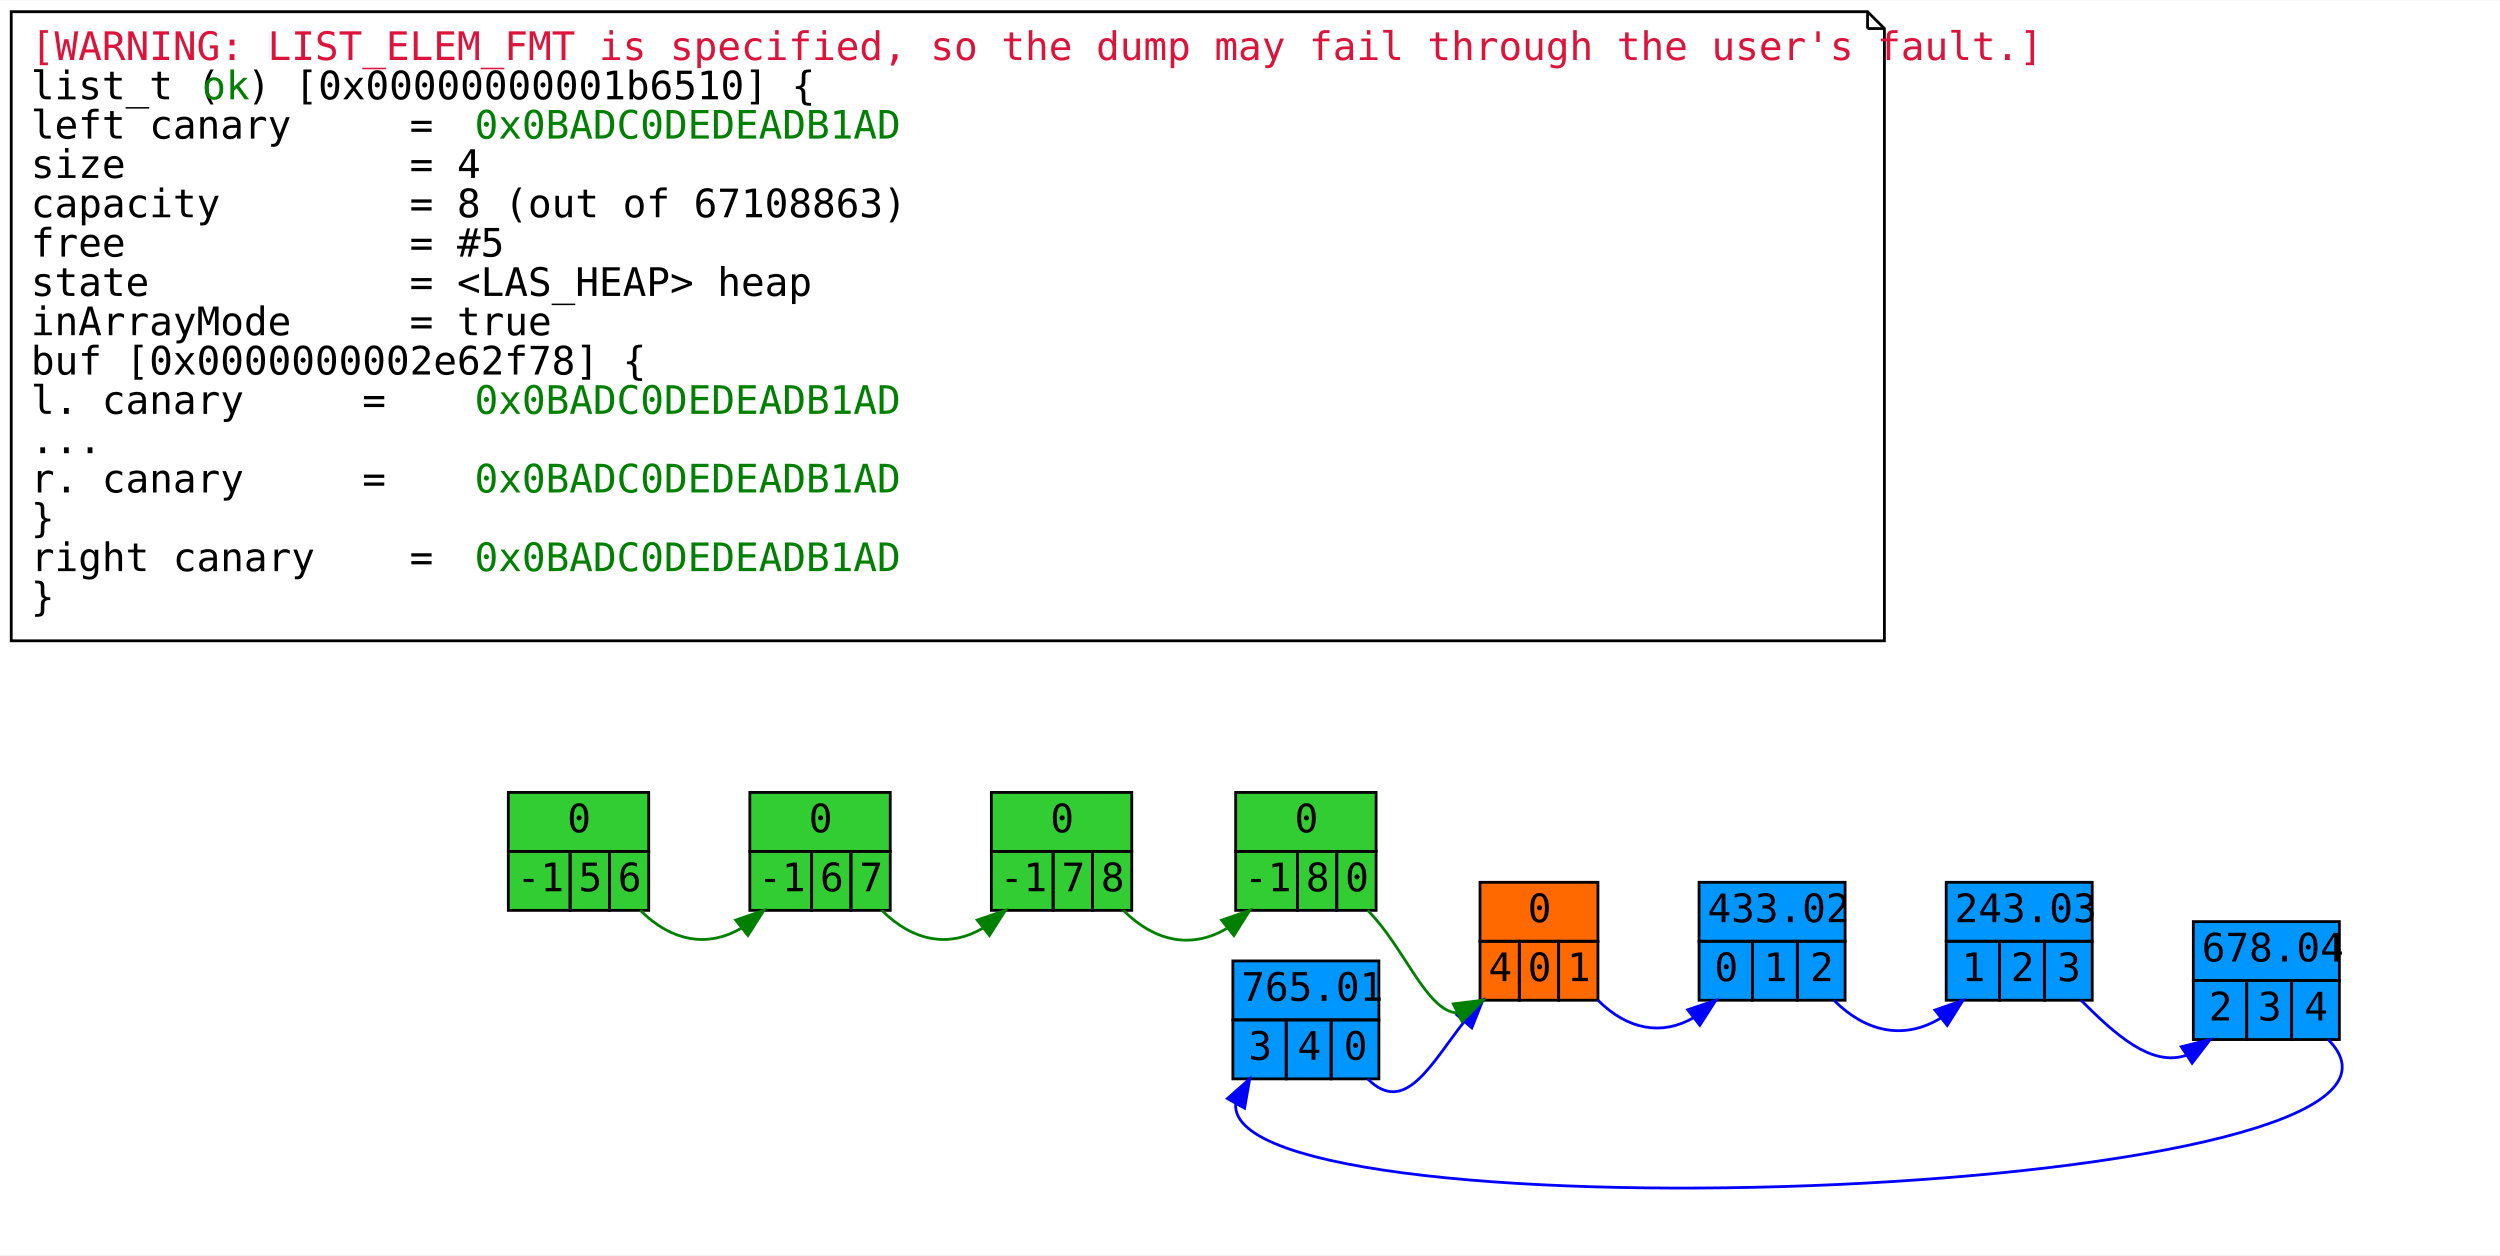
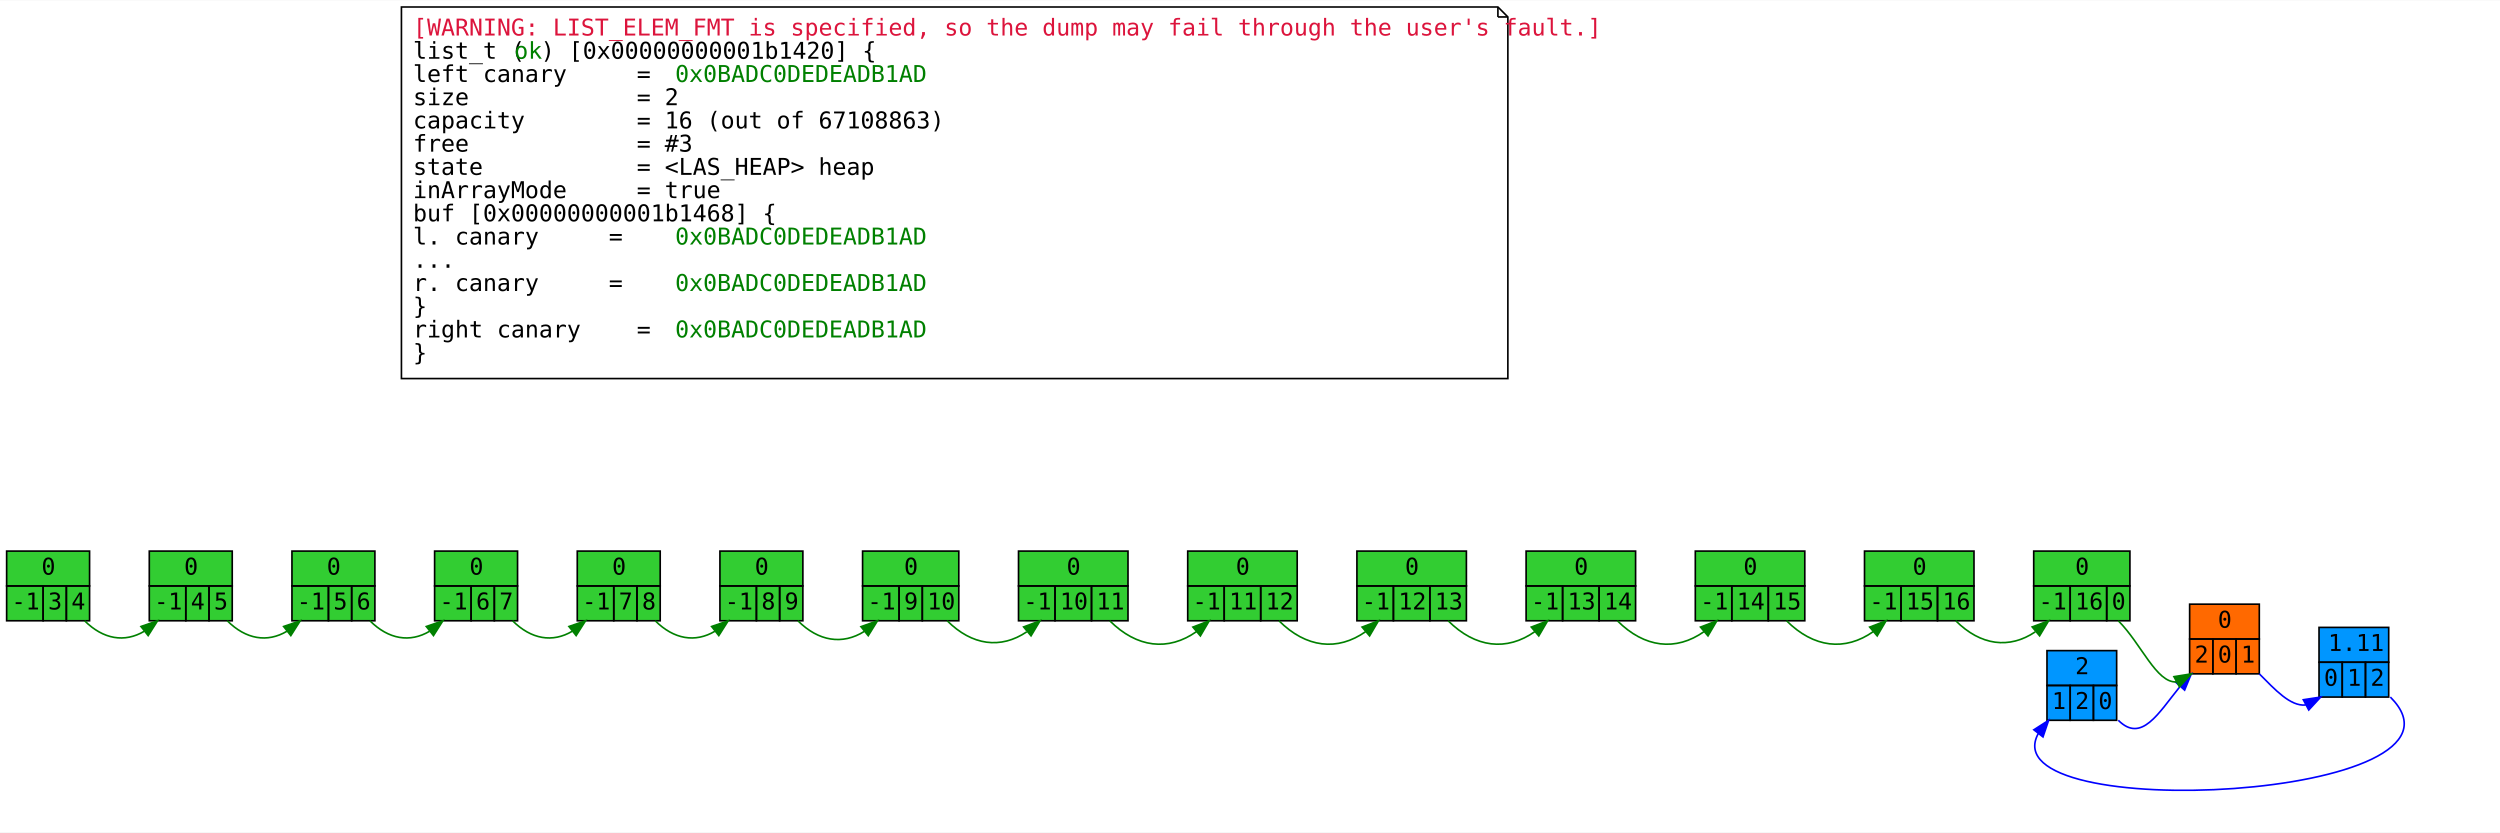
- <svg xmlns="http://www.w3.org/2000/svg" width="890pt" height="447pt" viewBox="0.00 0.00 890.20 446.77">
-   <g id="graph0" class="graph" transform="scale(1 1) rotate(0) translate(4 442.774)">
-     <polygon fill="white" stroke="none" points="-4,4 -4,-442.774 886.196,-442.774 886.196,4 -4,4" />
+ <svg xmlns="http://www.w3.org/2000/svg" width="1507pt" height="502pt" viewBox="0.00 0.00 1507.10 501.59">
+   <g id="graph0" class="graph" transform="scale(1 1) rotate(0) translate(4 497.592)">
+     <polygon fill="white" stroke="none" points="-4,4 -4,-497.592 1503.1,-497.592 1503.1,4 -4,4" />
    <g id="node1" class="node">
-       <polygon fill="none" stroke="black" points="661,-438.774 0,-438.774 0,-214.774 667,-214.774 667,-432.774 661,-438.774" />
-       <polyline fill="none" stroke="black" points="661,-438.774 661,-432.774 " />
-       <polyline fill="none" stroke="black" points="667,-432.774 661,-432.774 " />
-       <text text-anchor="start" x="7" y="-421.574" font-family="Consolas" font-size="14.00" fill="crimson">[WARNING: LIST_ELEM_FMT is specified, so the dump may fail through the user's fault.]  </text>
-       <text text-anchor="start" x="7" y="-407.574" font-family="Consolas" font-size="14.00">list_t (</text>
-       <text text-anchor="start" x="68" y="-407.574" font-family="Consolas" font-size="14.00" fill="green">ok</text>
-       <text text-anchor="start" x="84" y="-407.574" font-family="Consolas" font-size="14.00">) [0x00000000001b6510] {</text>
-       <text text-anchor="start" x="7" y="-393.574" font-family="Consolas" font-size="14.00">   left canary     = </text>
-       <text text-anchor="start" x="165" y="-393.574" font-family="Consolas" font-size="14.00" fill="green">0x0BADC0DEDEADB1AD</text>
-       <text text-anchor="start" x="7" y="-379.574" font-family="Consolas" font-size="14.00">   size            = 4</text>
-       <text text-anchor="start" x="7" y="-365.574" font-family="Consolas" font-size="14.00">   capacity        = 8 (out of 67108863)</text>
-       <text text-anchor="start" x="7" y="-351.574" font-family="Consolas" font-size="14.00">   free            = #5</text>
-       <text text-anchor="start" x="7" y="-337.574" font-family="Consolas" font-size="14.00">   state           = &lt;LAS_HEAP&gt; heap </text>
-       <text text-anchor="start" x="7" y="-323.574" font-family="Consolas" font-size="14.00">   inArrayMode     = true</text>
-       <text text-anchor="start" x="7" y="-309.574" font-family="Consolas" font-size="14.00">   buf [0x0000000002e62f78] {</text>
-       <text text-anchor="start" x="7" y="-295.574" font-family="Consolas" font-size="14.00">     l. canary     = </text>
-       <text text-anchor="start" x="165" y="-295.574" font-family="Consolas" font-size="14.00" fill="green">0x0BADC0DEDEADB1AD</text>
-       <text text-anchor="start" x="7" y="-281.574" font-family="Consolas" font-size="14.00">     ...</text>
-       <text text-anchor="start" x="7" y="-267.574" font-family="Consolas" font-size="14.00">     r. canary     = </text>
-       <text text-anchor="start" x="165" y="-267.574" font-family="Consolas" font-size="14.00" fill="green">0x0BADC0DEDEADB1AD</text>
-       <text text-anchor="start" x="7" y="-253.574" font-family="Consolas" font-size="14.00">   }</text>
-       <text text-anchor="start" x="7" y="-239.574" font-family="Consolas" font-size="14.00">   right canary    = </text>
-       <text text-anchor="start" x="165" y="-239.574" font-family="Consolas" font-size="14.00" fill="green">0x0BADC0DEDEADB1AD</text>
-       <text text-anchor="start" x="7" y="-225.574" font-family="Consolas" font-size="14.00">}</text>
+       <polygon fill="none" stroke="black" points="899,-493.592 238,-493.592 238,-269.592 905,-269.592 905,-487.592 899,-493.592" />
+       <polyline fill="none" stroke="black" points="899,-493.592 899,-487.592 " />
+       <polyline fill="none" stroke="black" points="905,-487.592 899,-487.592 " />
+       <text text-anchor="start" x="245" y="-476.392" font-family="Consolas" font-size="14.00" fill="crimson">[WARNING: LIST_ELEM_FMT is specified, so the dump may fail through the user's fault.]  </text>
+       <text text-anchor="start" x="245" y="-462.392" font-family="Consolas" font-size="14.00">list_t (</text>
+       <text text-anchor="start" x="306" y="-462.392" font-family="Consolas" font-size="14.00" fill="green">ok</text>
+       <text text-anchor="start" x="322" y="-462.392" font-family="Consolas" font-size="14.00">) [0x00000000001b1420] {</text>
+       <text text-anchor="start" x="245" y="-448.392" font-family="Consolas" font-size="14.00">   left canary     = </text>
+       <text text-anchor="start" x="403" y="-448.392" font-family="Consolas" font-size="14.00" fill="green">0x0BADC0DEDEADB1AD</text>
+       <text text-anchor="start" x="245" y="-434.392" font-family="Consolas" font-size="14.00">   size            = 2</text>
+       <text text-anchor="start" x="245" y="-420.392" font-family="Consolas" font-size="14.00">   capacity        = 16 (out of 67108863)</text>
+       <text text-anchor="start" x="245" y="-406.392" font-family="Consolas" font-size="14.00">   free            = #3</text>
+       <text text-anchor="start" x="245" y="-392.392" font-family="Consolas" font-size="14.00">   state           = &lt;LAS_HEAP&gt; heap </text>
+       <text text-anchor="start" x="245" y="-378.392" font-family="Consolas" font-size="14.00">   inArrayMode     = true</text>
+       <text text-anchor="start" x="245" y="-364.392" font-family="Consolas" font-size="14.00">   buf [0x00000000001b1468] {</text>
+       <text text-anchor="start" x="245" y="-350.392" font-family="Consolas" font-size="14.00">     l. canary     = </text>
+       <text text-anchor="start" x="403" y="-350.392" font-family="Consolas" font-size="14.00" fill="green">0x0BADC0DEDEADB1AD</text>
+       <text text-anchor="start" x="245" y="-336.392" font-family="Consolas" font-size="14.00">     ...</text>
+       <text text-anchor="start" x="245" y="-322.392" font-family="Consolas" font-size="14.00">     r. canary     = </text>
+       <text text-anchor="start" x="403" y="-322.392" font-family="Consolas" font-size="14.00" fill="green">0x0BADC0DEDEADB1AD</text>
+       <text text-anchor="start" x="245" y="-308.392" font-family="Consolas" font-size="14.00">   }</text>
+       <text text-anchor="start" x="245" y="-294.392" font-family="Consolas" font-size="14.00">   right canary    = </text>
+       <text text-anchor="start" x="403" y="-294.392" font-family="Consolas" font-size="14.00" fill="green">0x0BADC0DEDEADB1AD</text>
+       <text text-anchor="start" x="245" y="-280.392" font-family="Consolas" font-size="14.00">}</text>
    </g>
    <g id="node2" class="node">
-       <polygon fill="#0096ff" stroke="none" points="487,-100.774 435,-100.774 435,-58.774 487,-58.774 487,-100.774" />
-       <polygon fill="none" stroke="black" points="435,-79.774 435,-100.774 487,-100.774 487,-79.774 435,-79.774" />
-       <text text-anchor="start" x="438" y="-86.574" font-family="Consolas" font-size="14.00">765.01</text>
-       <polygon fill="none" stroke="black" points="435,-58.774 435,-79.774 454,-79.774 454,-58.774 435,-58.774" />
-       <text text-anchor="start" x="440.5" y="-65.574" font-family="Consolas" font-size="14.00">3</text>
-       <polygon fill="none" stroke="black" points="454,-58.774 454,-79.774 470,-79.774 470,-58.774 454,-58.774" />
-       <text text-anchor="start" x="458" y="-65.574" font-family="Consolas" font-size="14.00">4</text>
-       <polygon fill="none" stroke="black" points="470,-58.774 470,-79.774 487,-79.774 487,-58.774 470,-58.774" />
-       <text text-anchor="start" x="474.5" y="-65.574" font-family="Consolas" font-size="14.00">0</text>
+       <polygon fill="#0096ff" stroke="none" points="1272,-105.592 1230,-105.592 1230,-63.592 1272,-63.592 1272,-105.592" />
+       <polygon fill="none" stroke="black" points="1230,-84.592 1230,-105.592 1272,-105.592 1272,-84.592 1230,-84.592" />
+       <text text-anchor="start" x="1247" y="-91.392" font-family="Consolas" font-size="14.00">2</text>
+       <polygon fill="none" stroke="black" points="1230,-63.592 1230,-84.592 1244,-84.592 1244,-63.592 1230,-63.592" />
+       <text text-anchor="start" x="1233" y="-70.392" font-family="Consolas" font-size="14.00">1</text>
+       <polygon fill="none" stroke="black" points="1244,-63.592 1244,-84.592 1258,-84.592 1258,-63.592 1244,-63.592" />
+       <text text-anchor="start" x="1247" y="-70.392" font-family="Consolas" font-size="14.00">2</text>
+       <polygon fill="none" stroke="black" points="1258,-63.592 1258,-84.592 1272,-84.592 1272,-63.592 1258,-63.592" />
+       <text text-anchor="start" x="1261" y="-70.392" font-family="Consolas" font-size="14.00">0</text>
    </g>
    <g id="node3" class="node">
-       <polygon fill="#ff6900" stroke="none" points="565,-128.774 523,-128.774 523,-86.774 565,-86.774 565,-128.774" />
-       <polygon fill="none" stroke="black" points="523,-107.774 523,-128.774 565,-128.774 565,-107.774 523,-107.774" />
-       <text text-anchor="start" x="540" y="-114.574" font-family="Consolas" font-size="14.00">0</text>
-       <polygon fill="none" stroke="black" points="523,-86.774 523,-107.774 537,-107.774 537,-86.774 523,-86.774" />
-       <text text-anchor="start" x="526" y="-93.574" font-family="Consolas" font-size="14.00">4</text>
-       <polygon fill="none" stroke="black" points="537,-86.774 537,-107.774 551,-107.774 551,-86.774 537,-86.774" />
-       <text text-anchor="start" x="540" y="-93.574" font-family="Consolas" font-size="14.00">0</text>
-       <polygon fill="none" stroke="black" points="551,-86.774 551,-107.774 565,-107.774 565,-86.774 551,-86.774" />
-       <text text-anchor="start" x="554" y="-93.574" font-family="Consolas" font-size="14.00">1</text>
+       <polygon fill="#ff6900" stroke="none" points="1358,-133.592 1316,-133.592 1316,-91.592 1358,-91.592 1358,-133.592" />
+       <polygon fill="none" stroke="black" points="1316,-112.592 1316,-133.592 1358,-133.592 1358,-112.592 1316,-112.592" />
+       <text text-anchor="start" x="1333" y="-119.392" font-family="Consolas" font-size="14.00">0</text>
+       <polygon fill="none" stroke="black" points="1316,-91.592 1316,-112.592 1330,-112.592 1330,-91.592 1316,-91.592" />
+       <text text-anchor="start" x="1319" y="-98.392" font-family="Consolas" font-size="14.00">2</text>
+       <polygon fill="none" stroke="black" points="1330,-91.592 1330,-112.592 1344,-112.592 1344,-91.592 1330,-91.592" />
+       <text text-anchor="start" x="1333" y="-98.392" font-family="Consolas" font-size="14.00">0</text>
+       <polygon fill="none" stroke="black" points="1344,-91.592 1344,-112.592 1358,-112.592 1358,-91.592 1344,-91.592" />
+       <text text-anchor="start" x="1347" y="-98.392" font-family="Consolas" font-size="14.00">1</text>
    </g>
    <g id="edge1" class="edge">
-       <path fill="none" stroke="blue" d="M483,-58.774C496.287,-45.487 505.361,-63.819 517.398,-79.19" />
-       <polygon fill="blue" stroke="blue" points="514.794,-81.53 524,-86.774 520.074,-76.934 514.794,-81.53" />
+       <path fill="none" stroke="blue" d="M1273,-63.592C1286.96,-49.634 1297.17,-67.867 1310.01,-83.709" />
+       <polygon fill="blue" stroke="blue" points="1307.75,-86.432 1317,-91.592 1312.98,-81.788 1307.75,-86.432" />
    </g>
    <g id="node4" class="node">
-       <polygon fill="#0096ff" stroke="none" points="653,-128.774 601,-128.774 601,-86.774 653,-86.774 653,-128.774" />
-       <polygon fill="none" stroke="black" points="601,-107.774 601,-128.774 653,-128.774 653,-107.774 601,-107.774" />
-       <text text-anchor="start" x="604" y="-114.574" font-family="Consolas" font-size="14.00">433.02</text>
-       <polygon fill="none" stroke="black" points="601,-86.774 601,-107.774 620,-107.774 620,-86.774 601,-86.774" />
-       <text text-anchor="start" x="606.5" y="-93.574" font-family="Consolas" font-size="14.00">0</text>
-       <polygon fill="none" stroke="black" points="620,-86.774 620,-107.774 636,-107.774 636,-86.774 620,-86.774" />
-       <text text-anchor="start" x="624" y="-93.574" font-family="Consolas" font-size="14.00">1</text>
-       <polygon fill="none" stroke="black" points="636,-86.774 636,-107.774 653,-107.774 653,-86.774 636,-86.774" />
-       <text text-anchor="start" x="640.5" y="-93.574" font-family="Consolas" font-size="14.00">2</text>
+       <polygon fill="#0096ff" stroke="none" points="1436,-119.592 1394,-119.592 1394,-77.592 1436,-77.592 1436,-119.592" />
+       <polygon fill="none" stroke="black" points="1394,-98.592 1394,-119.592 1436,-119.592 1436,-98.592 1394,-98.592" />
+       <text text-anchor="start" x="1399.5" y="-105.392" font-family="Consolas" font-size="14.00">1.11</text>
+       <polygon fill="none" stroke="black" points="1394,-77.592 1394,-98.592 1408,-98.592 1408,-77.592 1394,-77.592" />
+       <text text-anchor="start" x="1397" y="-84.392" font-family="Consolas" font-size="14.00">0</text>
+       <polygon fill="none" stroke="black" points="1408,-77.592 1408,-98.592 1422,-98.592 1422,-77.592 1408,-77.592" />
+       <text text-anchor="start" x="1411" y="-84.392" font-family="Consolas" font-size="14.00">1</text>
+       <polygon fill="none" stroke="black" points="1422,-77.592 1422,-98.592 1436,-98.592 1436,-77.592 1422,-77.592" />
+       <text text-anchor="start" x="1425" y="-84.392" font-family="Consolas" font-size="14.00">2</text>
    </g>
    <g id="edge2" class="edge">
-       <path fill="none" stroke="blue" d="M565,-86.774C575.621,-76.153 587.798,-74.079 599.027,-80.551" />
-       <polygon fill="blue" stroke="blue" points="596.964,-83.38 607,-86.774 601.271,-77.862 596.964,-83.38" />
+       <path fill="none" stroke="blue" d="M1358,-91.592C1367.42,-82.17 1376.67,-71.849 1386.01,-72.812" />
+       <polygon fill="blue" stroke="blue" points="1384.53,-75.987 1395,-77.592 1387.81,-69.807 1384.53,-75.987" />
+     </g>
+     <g id="edge4" class="edge">
+       <path fill="none" stroke="blue" d="M1437,-77.592C1499.1,-15.491 1194.23,-0 1224.79,-55.662" />
+       <polygon fill="blue" stroke="blue" points="1222.08,-57.876 1231,-63.592 1227.59,-53.56 1222.08,-57.876" />
    </g>
    <g id="node5" class="node">
-       <polygon fill="#0096ff" stroke="none" points="741,-128.774 689,-128.774 689,-86.774 741,-86.774 741,-128.774" />
-       <polygon fill="none" stroke="black" points="689,-107.774 689,-128.774 741,-128.774 741,-107.774 689,-107.774" />
-       <text text-anchor="start" x="692" y="-114.574" font-family="Consolas" font-size="14.00">243.03</text>
-       <polygon fill="none" stroke="black" points="689,-86.774 689,-107.774 708,-107.774 708,-86.774 689,-86.774" />
-       <text text-anchor="start" x="694.5" y="-93.574" font-family="Consolas" font-size="14.00">1</text>
-       <polygon fill="none" stroke="black" points="708,-86.774 708,-107.774 724,-107.774 724,-86.774 708,-86.774" />
-       <text text-anchor="start" x="712" y="-93.574" font-family="Consolas" font-size="14.00">2</text>
-       <polygon fill="none" stroke="black" points="724,-86.774 724,-107.774 741,-107.774 741,-86.774 724,-86.774" />
-       <text text-anchor="start" x="728.5" y="-93.574" font-family="Consolas" font-size="14.00">3</text>
-     </g>
-     <g id="edge4" class="edge">
-       <path fill="none" stroke="blue" d="M649,-86.774C660.859,-74.916 674.488,-72.785 686.983,-80.382" />
-       <polygon fill="blue" stroke="blue" points="684.999,-83.276 695,-86.774 689.363,-77.803 684.999,-83.276" />
+       <polygon fill="limegreen" stroke="none" points="50,-165.592 0,-165.592 0,-123.592 50,-123.592 50,-165.592" />
+       <polygon fill="none" stroke="black" points="0,-144.592 0,-165.592 50,-165.592 50,-144.592 0,-144.592" />
+       <text text-anchor="start" x="21" y="-151.392" font-family="Consolas" font-size="14.00">0</text>
+       <polygon fill="none" stroke="black" points="0,-123.592 0,-144.592 22,-144.592 22,-123.592 0,-123.592" />
+       <text text-anchor="start" x="3" y="-130.392" font-family="Consolas" font-size="14.00">-1</text>
+       <polygon fill="none" stroke="black" points="22,-123.592 22,-144.592 36,-144.592 36,-123.592 22,-123.592" />
+       <text text-anchor="start" x="25" y="-130.392" font-family="Consolas" font-size="14.00">3</text>
+       <polygon fill="none" stroke="black" points="36,-123.592 36,-144.592 50,-144.592 50,-123.592 36,-123.592" />
+       <text text-anchor="start" x="39" y="-130.392" font-family="Consolas" font-size="14.00">4</text>
    </g>
    <g id="node6" class="node">
-       <polygon fill="#0096ff" stroke="none" points="829,-114.774 777,-114.774 777,-72.774 829,-72.774 829,-114.774" />
-       <polygon fill="none" stroke="black" points="777,-93.774 777,-114.774 829,-114.774 829,-93.774 777,-93.774" />
-       <text text-anchor="start" x="780" y="-100.574" font-family="Consolas" font-size="14.00">678.04</text>
-       <polygon fill="none" stroke="black" points="777,-72.774 777,-93.774 796,-93.774 796,-72.774 777,-72.774" />
-       <text text-anchor="start" x="782.5" y="-79.574" font-family="Consolas" font-size="14.00">2</text>
-       <polygon fill="none" stroke="black" points="796,-72.774 796,-93.774 812,-93.774 812,-72.774 796,-72.774" />
-       <text text-anchor="start" x="800" y="-79.574" font-family="Consolas" font-size="14.00">3</text>
-       <polygon fill="none" stroke="black" points="812,-72.774 812,-93.774 829,-93.774 829,-72.774 812,-72.774" />
-       <text text-anchor="start" x="816.5" y="-79.574" font-family="Consolas" font-size="14.00">4</text>
-     </g>
-     <g id="edge6" class="edge">
-       <path fill="none" stroke="blue" d="M737,-86.774C749.278,-74.496 761.996,-62.952 774.438,-67.16" />
-       <polygon fill="blue" stroke="blue" points="772.718,-70.218 783,-72.774 776.557,-64.364 772.718,-70.218" />
+       <polygon fill="limegreen" stroke="none" points="136,-165.592 86,-165.592 86,-123.592 136,-123.592 136,-165.592" />
+       <polygon fill="none" stroke="black" points="86,-144.592 86,-165.592 136,-165.592 136,-144.592 86,-144.592" />
+       <text text-anchor="start" x="107" y="-151.392" font-family="Consolas" font-size="14.00">0</text>
+       <polygon fill="none" stroke="black" points="86,-123.592 86,-144.592 108,-144.592 108,-123.592 86,-123.592" />
+       <text text-anchor="start" x="89" y="-130.392" font-family="Consolas" font-size="14.00">-1</text>
+       <polygon fill="none" stroke="black" points="108,-123.592 108,-144.592 122,-144.592 122,-123.592 108,-123.592" />
+       <text text-anchor="start" x="111" y="-130.392" font-family="Consolas" font-size="14.00">4</text>
+       <polygon fill="none" stroke="black" points="122,-123.592 122,-144.592 136,-144.592 136,-123.592 122,-123.592" />
+       <text text-anchor="start" x="125" y="-130.392" font-family="Consolas" font-size="14.00">5</text>
+     </g>
+     <g id="edge7" class="edge">
+       <path fill="none" stroke="green" d="M47,-123.592C58.235,-112.357 71.132,-110.25 82.99,-117.272" />
+       <polygon fill="green" stroke="green" points="80.981,-120.146 91,-123.592 85.317,-114.65 80.981,-120.146" />
+     </g>
+     <g id="node7" class="node">
+       <polygon fill="limegreen" stroke="none" points="222,-165.592 172,-165.592 172,-123.592 222,-123.592 222,-165.592" />
+       <polygon fill="none" stroke="black" points="172,-144.592 172,-165.592 222,-165.592 222,-144.592 172,-144.592" />
+       <text text-anchor="start" x="193" y="-151.392" font-family="Consolas" font-size="14.00">0</text>
+       <polygon fill="none" stroke="black" points="172,-123.592 172,-144.592 194,-144.592 194,-123.592 172,-123.592" />
+       <text text-anchor="start" x="175" y="-130.392" font-family="Consolas" font-size="14.00">-1</text>
+       <polygon fill="none" stroke="black" points="194,-123.592 194,-144.592 208,-144.592 208,-123.592 194,-123.592" />
+       <text text-anchor="start" x="197" y="-130.392" font-family="Consolas" font-size="14.00">5</text>
+       <polygon fill="none" stroke="black" points="208,-123.592 208,-144.592 222,-144.592 222,-123.592 208,-123.592" />
+       <text text-anchor="start" x="211" y="-130.392" font-family="Consolas" font-size="14.00">6</text>
    </g>
    <g id="edge8" class="edge">
-       <path fill="none" stroke="blue" d="M825,-72.774C882.196,-15.579 432.285,-0 435.997,-49.839" />
-       <polygon fill="blue" stroke="blue" points="433.061,-51.759 441,-58.774 439.168,-48.339 433.061,-51.759" />
-     </g>
-     <g id="node7" class="node">
-       <polygon fill="limegreen" stroke="none" points="227,-160.774 177,-160.774 177,-118.774 227,-118.774 227,-160.774" />
-       <polygon fill="none" stroke="black" points="177,-139.774 177,-160.774 227,-160.774 227,-139.774 177,-139.774" />
-       <text text-anchor="start" x="198" y="-146.574" font-family="Consolas" font-size="14.00">0</text>
-       <polygon fill="none" stroke="black" points="177,-118.774 177,-139.774 199,-139.774 199,-118.774 177,-118.774" />
-       <text text-anchor="start" x="180" y="-125.574" font-family="Consolas" font-size="14.00">-1</text>
-       <polygon fill="none" stroke="black" points="199,-118.774 199,-139.774 213,-139.774 213,-118.774 199,-118.774" />
-       <text text-anchor="start" x="202" y="-125.574" font-family="Consolas" font-size="14.00">5</text>
-       <polygon fill="none" stroke="black" points="213,-118.774 213,-139.774 227,-139.774 227,-118.774 213,-118.774" />
-       <text text-anchor="start" x="216" y="-125.574" font-family="Consolas" font-size="14.00">6</text>
+       <path fill="none" stroke="green" d="M133,-123.592C144.235,-112.357 157.132,-110.25 168.99,-117.272" />
+       <polygon fill="green" stroke="green" points="166.981,-120.146 177,-123.592 171.317,-114.65 166.981,-120.146" />
    </g>
    <g id="node8" class="node">
-       <polygon fill="limegreen" stroke="none" points="313,-160.774 263,-160.774 263,-118.774 313,-118.774 313,-160.774" />
-       <polygon fill="none" stroke="black" points="263,-139.774 263,-160.774 313,-160.774 313,-139.774 263,-139.774" />
-       <text text-anchor="start" x="284" y="-146.574" font-family="Consolas" font-size="14.00">0</text>
-       <polygon fill="none" stroke="black" points="263,-118.774 263,-139.774 285,-139.774 285,-118.774 263,-118.774" />
-       <text text-anchor="start" x="266" y="-125.574" font-family="Consolas" font-size="14.00">-1</text>
-       <polygon fill="none" stroke="black" points="285,-118.774 285,-139.774 299,-139.774 299,-118.774 285,-118.774" />
-       <text text-anchor="start" x="288" y="-125.574" font-family="Consolas" font-size="14.00">6</text>
-       <polygon fill="none" stroke="black" points="299,-118.774 299,-139.774 313,-139.774 313,-118.774 299,-118.774" />
-       <text text-anchor="start" x="302" y="-125.574" font-family="Consolas" font-size="14.00">7</text>
+       <polygon fill="limegreen" stroke="none" points="308,-165.592 258,-165.592 258,-123.592 308,-123.592 308,-165.592" />
+       <polygon fill="none" stroke="black" points="258,-144.592 258,-165.592 308,-165.592 308,-144.592 258,-144.592" />
+       <text text-anchor="start" x="279" y="-151.392" font-family="Consolas" font-size="14.00">0</text>
+       <polygon fill="none" stroke="black" points="258,-123.592 258,-144.592 280,-144.592 280,-123.592 258,-123.592" />
+       <text text-anchor="start" x="261" y="-130.392" font-family="Consolas" font-size="14.00">-1</text>
+       <polygon fill="none" stroke="black" points="280,-123.592 280,-144.592 294,-144.592 294,-123.592 280,-123.592" />
+       <text text-anchor="start" x="283" y="-130.392" font-family="Consolas" font-size="14.00">6</text>
+       <polygon fill="none" stroke="black" points="294,-123.592 294,-144.592 308,-144.592 308,-123.592 294,-123.592" />
+       <text text-anchor="start" x="297" y="-130.392" font-family="Consolas" font-size="14.00">7</text>
+     </g>
+     <g id="edge9" class="edge">
+       <path fill="none" stroke="green" d="M219,-123.592C230.235,-112.357 243.132,-110.25 254.99,-117.272" />
+       <polygon fill="green" stroke="green" points="252.981,-120.146 263,-123.592 257.317,-114.65 252.981,-120.146" />
+     </g>
+     <g id="node9" class="node">
+       <polygon fill="limegreen" stroke="none" points="394,-165.592 344,-165.592 344,-123.592 394,-123.592 394,-165.592" />
+       <polygon fill="none" stroke="black" points="344,-144.592 344,-165.592 394,-165.592 394,-144.592 344,-144.592" />
+       <text text-anchor="start" x="365" y="-151.392" font-family="Consolas" font-size="14.00">0</text>
+       <polygon fill="none" stroke="black" points="344,-123.592 344,-144.592 366,-144.592 366,-123.592 344,-123.592" />
+       <text text-anchor="start" x="347" y="-130.392" font-family="Consolas" font-size="14.00">-1</text>
+       <polygon fill="none" stroke="black" points="366,-123.592 366,-144.592 380,-144.592 380,-123.592 366,-123.592" />
+       <text text-anchor="start" x="369" y="-130.392" font-family="Consolas" font-size="14.00">7</text>
+       <polygon fill="none" stroke="black" points="380,-123.592 380,-144.592 394,-144.592 394,-123.592 380,-123.592" />
+       <text text-anchor="start" x="383" y="-130.392" font-family="Consolas" font-size="14.00">8</text>
+     </g>
+     <g id="edge10" class="edge">
+       <path fill="none" stroke="green" d="M305,-123.592C316.235,-112.357 329.132,-110.25 340.99,-117.272" />
+       <polygon fill="green" stroke="green" points="338.981,-120.146 349,-123.592 343.317,-114.65 338.981,-120.146" />
+     </g>
+     <g id="node10" class="node">
+       <polygon fill="limegreen" stroke="none" points="480,-165.592 430,-165.592 430,-123.592 480,-123.592 480,-165.592" />
+       <polygon fill="none" stroke="black" points="430,-144.592 430,-165.592 480,-165.592 480,-144.592 430,-144.592" />
+       <text text-anchor="start" x="451" y="-151.392" font-family="Consolas" font-size="14.00">0</text>
+       <polygon fill="none" stroke="black" points="430,-123.592 430,-144.592 452,-144.592 452,-123.592 430,-123.592" />
+       <text text-anchor="start" x="433" y="-130.392" font-family="Consolas" font-size="14.00">-1</text>
+       <polygon fill="none" stroke="black" points="452,-123.592 452,-144.592 466,-144.592 466,-123.592 452,-123.592" />
+       <text text-anchor="start" x="455" y="-130.392" font-family="Consolas" font-size="14.00">8</text>
+       <polygon fill="none" stroke="black" points="466,-123.592 466,-144.592 480,-144.592 480,-123.592 466,-123.592" />
+       <text text-anchor="start" x="469" y="-130.392" font-family="Consolas" font-size="14.00">9</text>
    </g>
    <g id="edge11" class="edge">
-       <path fill="none" stroke="green" d="M224,-118.774C235.235,-107.539 248.132,-105.433 259.99,-112.455" />
-       <polygon fill="green" stroke="green" points="257.981,-115.328 268,-118.774 262.317,-109.833 257.981,-115.328" />
-     </g>
-     <g id="node9" class="node">
-       <polygon fill="limegreen" stroke="none" points="399,-160.774 349,-160.774 349,-118.774 399,-118.774 399,-160.774" />
-       <polygon fill="none" stroke="black" points="349,-139.774 349,-160.774 399,-160.774 399,-139.774 349,-139.774" />
-       <text text-anchor="start" x="370" y="-146.574" font-family="Consolas" font-size="14.00">0</text>
-       <polygon fill="none" stroke="black" points="349,-118.774 349,-139.774 371,-139.774 371,-118.774 349,-118.774" />
-       <text text-anchor="start" x="352" y="-125.574" font-family="Consolas" font-size="14.00">-1</text>
-       <polygon fill="none" stroke="black" points="371,-118.774 371,-139.774 385,-139.774 385,-118.774 371,-118.774" />
-       <text text-anchor="start" x="374" y="-125.574" font-family="Consolas" font-size="14.00">7</text>
-       <polygon fill="none" stroke="black" points="385,-118.774 385,-139.774 399,-139.774 399,-118.774 385,-118.774" />
-       <text text-anchor="start" x="388" y="-125.574" font-family="Consolas" font-size="14.00">8</text>
+       <path fill="none" stroke="green" d="M391,-123.592C402.235,-112.357 415.132,-110.25 426.99,-117.272" />
+       <polygon fill="green" stroke="green" points="424.981,-120.146 435,-123.592 429.317,-114.65 424.981,-120.146" />
+     </g>
+     <g id="node11" class="node">
+       <polygon fill="limegreen" stroke="none" points="574,-165.592 516,-165.592 516,-123.592 574,-123.592 574,-165.592" />
+       <polygon fill="none" stroke="black" points="516,-144.592 516,-165.592 574,-165.592 574,-144.592 516,-144.592" />
+       <text text-anchor="start" x="541" y="-151.392" font-family="Consolas" font-size="14.00">0</text>
+       <polygon fill="none" stroke="black" points="516,-123.592 516,-144.592 538,-144.592 538,-123.592 516,-123.592" />
+       <text text-anchor="start" x="519" y="-130.392" font-family="Consolas" font-size="14.00">-1</text>
+       <polygon fill="none" stroke="black" points="538,-123.592 538,-144.592 552,-144.592 552,-123.592 538,-123.592" />
+       <text text-anchor="start" x="541" y="-130.392" font-family="Consolas" font-size="14.00">9</text>
+       <polygon fill="none" stroke="black" points="552,-123.592 552,-144.592 574,-144.592 574,-123.592 552,-123.592" />
+       <text text-anchor="start" x="555" y="-130.392" font-family="Consolas" font-size="14.00">10</text>
    </g>
    <g id="edge12" class="edge">
-       <path fill="none" stroke="green" d="M310,-118.774C321.235,-107.539 334.132,-105.433 345.99,-112.455" />
-       <polygon fill="green" stroke="green" points="343.981,-115.328 354,-118.774 348.317,-109.833 343.981,-115.328" />
-     </g>
-     <g id="node10" class="node">
-       <polygon fill="limegreen" stroke="none" points="486,-160.774 436,-160.774 436,-118.774 486,-118.774 486,-160.774" />
-       <polygon fill="none" stroke="black" points="436,-139.774 436,-160.774 486,-160.774 486,-139.774 436,-139.774" />
-       <text text-anchor="start" x="457" y="-146.574" font-family="Consolas" font-size="14.00">0</text>
-       <polygon fill="none" stroke="black" points="436,-118.774 436,-139.774 458,-139.774 458,-118.774 436,-118.774" />
-       <text text-anchor="start" x="439" y="-125.574" font-family="Consolas" font-size="14.00">-1</text>
-       <polygon fill="none" stroke="black" points="458,-118.774 458,-139.774 472,-139.774 472,-118.774 458,-118.774" />
-       <text text-anchor="start" x="461" y="-125.574" font-family="Consolas" font-size="14.00">8</text>
-       <polygon fill="none" stroke="black" points="472,-118.774 472,-139.774 486,-139.774 486,-118.774 472,-118.774" />
-       <text text-anchor="start" x="475" y="-125.574" font-family="Consolas" font-size="14.00">0</text>
+       <path fill="none" stroke="green" d="M477,-123.592C489.492,-111.1 503.867,-108.952 517.006,-117.151" />
+       <polygon fill="green" stroke="green" points="515.017,-120.043 525,-123.592 519.409,-114.592 515.017,-120.043" />
+     </g>
+     <g id="node12" class="node">
+       <polygon fill="limegreen" stroke="none" points="676,-165.592 610,-165.592 610,-123.592 676,-123.592 676,-165.592" />
+       <polygon fill="none" stroke="black" points="610,-144.592 610,-165.592 676,-165.592 676,-144.592 610,-144.592" />
+       <text text-anchor="start" x="639" y="-151.392" font-family="Consolas" font-size="14.00">0</text>
+       <polygon fill="none" stroke="black" points="610,-123.592 610,-144.592 632,-144.592 632,-123.592 610,-123.592" />
+       <text text-anchor="start" x="613" y="-130.392" font-family="Consolas" font-size="14.00">-1</text>
+       <polygon fill="none" stroke="black" points="632,-123.592 632,-144.592 654,-144.592 654,-123.592 632,-123.592" />
+       <text text-anchor="start" x="635" y="-130.392" font-family="Consolas" font-size="14.00">10</text>
+       <polygon fill="none" stroke="black" points="654,-123.592 654,-144.592 676,-144.592 676,-123.592 654,-123.592" />
+       <text text-anchor="start" x="657" y="-130.392" font-family="Consolas" font-size="14.00">11</text>
    </g>
    <g id="edge13" class="edge">
-       <path fill="none" stroke="green" d="M396,-118.774C407.601,-107.173 420.934,-105.089 433.157,-112.521" />
-       <polygon fill="green" stroke="green" points="430.999,-115.276 441,-118.774 435.363,-109.803 430.999,-115.276" />
+       <path fill="none" stroke="green" d="M567,-123.592C581.987,-108.605 599.296,-106.38 614.972,-116.918" />
+       <polygon fill="green" stroke="green" points="613.073,-119.89 623,-123.592 617.548,-114.508 613.073,-119.89" />
+     </g>
+     <g id="node13" class="node">
+       <polygon fill="limegreen" stroke="none" points="778,-165.592 712,-165.592 712,-123.592 778,-123.592 778,-165.592" />
+       <polygon fill="none" stroke="black" points="712,-144.592 712,-165.592 778,-165.592 778,-144.592 712,-144.592" />
+       <text text-anchor="start" x="741" y="-151.392" font-family="Consolas" font-size="14.00">0</text>
+       <polygon fill="none" stroke="black" points="712,-123.592 712,-144.592 734,-144.592 734,-123.592 712,-123.592" />
+       <text text-anchor="start" x="715" y="-130.392" font-family="Consolas" font-size="14.00">-1</text>
+       <polygon fill="none" stroke="black" points="734,-123.592 734,-144.592 756,-144.592 756,-123.592 734,-123.592" />
+       <text text-anchor="start" x="737" y="-130.392" font-family="Consolas" font-size="14.00">11</text>
+       <polygon fill="none" stroke="black" points="756,-123.592 756,-144.592 778,-144.592 778,-123.592 756,-123.592" />
+       <text text-anchor="start" x="759" y="-130.392" font-family="Consolas" font-size="14.00">12</text>
    </g>
    <g id="edge14" class="edge">
-       <path fill="none" stroke="green" d="M483,-118.774C496.025,-105.749 503.948,-82.783 514.9,-82.262" />
-       <polygon fill="green" stroke="green" points="513.486,-85.468 524,-86.774 516.596,-79.196 513.486,-85.468" />
+       <path fill="none" stroke="green" d="M665,-123.592C681.352,-107.24 700.284,-105.068 717.321,-117.077" />
+       <polygon fill="green" stroke="green" points="715.11,-119.791 725,-123.592 719.639,-114.453 715.11,-119.791" />
+     </g>
+     <g id="node14" class="node">
+       <polygon fill="limegreen" stroke="none" points="880,-165.592 814,-165.592 814,-123.592 880,-123.592 880,-165.592" />
+       <polygon fill="none" stroke="black" points="814,-144.592 814,-165.592 880,-165.592 880,-144.592 814,-144.592" />
+       <text text-anchor="start" x="843" y="-151.392" font-family="Consolas" font-size="14.00">0</text>
+       <polygon fill="none" stroke="black" points="814,-123.592 814,-144.592 836,-144.592 836,-123.592 814,-123.592" />
+       <text text-anchor="start" x="817" y="-130.392" font-family="Consolas" font-size="14.00">-1</text>
+       <polygon fill="none" stroke="black" points="836,-123.592 836,-144.592 858,-144.592 858,-123.592 836,-123.592" />
+       <text text-anchor="start" x="839" y="-130.392" font-family="Consolas" font-size="14.00">12</text>
+       <polygon fill="none" stroke="black" points="858,-123.592 858,-144.592 880,-144.592 880,-123.592 858,-123.592" />
+       <text text-anchor="start" x="861" y="-130.392" font-family="Consolas" font-size="14.00">13</text>
+     </g>
+     <g id="edge15" class="edge">
+       <path fill="none" stroke="green" d="M767,-123.592C783.352,-107.24 802.284,-105.068 819.321,-117.077" />
+       <polygon fill="green" stroke="green" points="817.11,-119.791 827,-123.592 821.639,-114.453 817.11,-119.791" />
+     </g>
+     <g id="node15" class="node">
+       <polygon fill="limegreen" stroke="none" points="982,-165.592 916,-165.592 916,-123.592 982,-123.592 982,-165.592" />
+       <polygon fill="none" stroke="black" points="916,-144.592 916,-165.592 982,-165.592 982,-144.592 916,-144.592" />
+       <text text-anchor="start" x="945" y="-151.392" font-family="Consolas" font-size="14.00">0</text>
+       <polygon fill="none" stroke="black" points="916,-123.592 916,-144.592 938,-144.592 938,-123.592 916,-123.592" />
+       <text text-anchor="start" x="919" y="-130.392" font-family="Consolas" font-size="14.00">-1</text>
+       <polygon fill="none" stroke="black" points="938,-123.592 938,-144.592 960,-144.592 960,-123.592 938,-123.592" />
+       <text text-anchor="start" x="941" y="-130.392" font-family="Consolas" font-size="14.00">13</text>
+       <polygon fill="none" stroke="black" points="960,-123.592 960,-144.592 982,-144.592 982,-123.592 960,-123.592" />
+       <text text-anchor="start" x="963" y="-130.392" font-family="Consolas" font-size="14.00">14</text>
+     </g>
+     <g id="edge16" class="edge">
+       <path fill="none" stroke="green" d="M869,-123.592C885.352,-107.24 904.284,-105.068 921.321,-117.077" />
+       <polygon fill="green" stroke="green" points="919.11,-119.791 929,-123.592 923.639,-114.453 919.11,-119.791" />
+     </g>
+     <g id="node16" class="node">
+       <polygon fill="limegreen" stroke="none" points="1084,-165.592 1018,-165.592 1018,-123.592 1084,-123.592 1084,-165.592" />
+       <polygon fill="none" stroke="black" points="1018,-144.592 1018,-165.592 1084,-165.592 1084,-144.592 1018,-144.592" />
+       <text text-anchor="start" x="1047" y="-151.392" font-family="Consolas" font-size="14.00">0</text>
+       <polygon fill="none" stroke="black" points="1018,-123.592 1018,-144.592 1040,-144.592 1040,-123.592 1018,-123.592" />
+       <text text-anchor="start" x="1021" y="-130.392" font-family="Consolas" font-size="14.00">-1</text>
+       <polygon fill="none" stroke="black" points="1040,-123.592 1040,-144.592 1062,-144.592 1062,-123.592 1040,-123.592" />
+       <text text-anchor="start" x="1043" y="-130.392" font-family="Consolas" font-size="14.00">14</text>
+       <polygon fill="none" stroke="black" points="1062,-123.592 1062,-144.592 1084,-144.592 1084,-123.592 1062,-123.592" />
+       <text text-anchor="start" x="1065" y="-130.392" font-family="Consolas" font-size="14.00">15</text>
+     </g>
+     <g id="edge17" class="edge">
+       <path fill="none" stroke="green" d="M971,-123.592C987.352,-107.24 1006.28,-105.068 1023.32,-117.077" />
+       <polygon fill="green" stroke="green" points="1021.11,-119.791 1031,-123.592 1025.64,-114.453 1021.11,-119.791" />
+     </g>
+     <g id="node17" class="node">
+       <polygon fill="limegreen" stroke="none" points="1186,-165.592 1120,-165.592 1120,-123.592 1186,-123.592 1186,-165.592" />
+       <polygon fill="none" stroke="black" points="1120,-144.592 1120,-165.592 1186,-165.592 1186,-144.592 1120,-144.592" />
+       <text text-anchor="start" x="1149" y="-151.392" font-family="Consolas" font-size="14.00">0</text>
+       <polygon fill="none" stroke="black" points="1120,-123.592 1120,-144.592 1142,-144.592 1142,-123.592 1120,-123.592" />
+       <text text-anchor="start" x="1123" y="-130.392" font-family="Consolas" font-size="14.00">-1</text>
+       <polygon fill="none" stroke="black" points="1142,-123.592 1142,-144.592 1164,-144.592 1164,-123.592 1142,-123.592" />
+       <text text-anchor="start" x="1145" y="-130.392" font-family="Consolas" font-size="14.00">15</text>
+       <polygon fill="none" stroke="black" points="1164,-123.592 1164,-144.592 1186,-144.592 1186,-123.592 1164,-123.592" />
+       <text text-anchor="start" x="1167" y="-130.392" font-family="Consolas" font-size="14.00">16</text>
+     </g>
+     <g id="edge18" class="edge">
+       <path fill="none" stroke="green" d="M1073,-123.592C1089.35,-107.24 1108.28,-105.068 1125.32,-117.077" />
+       <polygon fill="green" stroke="green" points="1123.11,-119.791 1133,-123.592 1127.64,-114.453 1123.11,-119.791" />
+     </g>
+     <g id="node18" class="node">
+       <polygon fill="limegreen" stroke="none" points="1280,-165.592 1222,-165.592 1222,-123.592 1280,-123.592 1280,-165.592" />
+       <polygon fill="none" stroke="black" points="1222,-144.592 1222,-165.592 1280,-165.592 1280,-144.592 1222,-144.592" />
+       <text text-anchor="start" x="1247" y="-151.392" font-family="Consolas" font-size="14.00">0</text>
+       <polygon fill="none" stroke="black" points="1222,-123.592 1222,-144.592 1244,-144.592 1244,-123.592 1222,-123.592" />
+       <text text-anchor="start" x="1225" y="-130.392" font-family="Consolas" font-size="14.00">-1</text>
+       <polygon fill="none" stroke="black" points="1244,-123.592 1244,-144.592 1266,-144.592 1266,-123.592 1244,-123.592" />
+       <text text-anchor="start" x="1247" y="-130.392" font-family="Consolas" font-size="14.00">16</text>
+       <polygon fill="none" stroke="black" points="1266,-123.592 1266,-144.592 1280,-144.592 1280,-123.592 1266,-123.592" />
+       <text text-anchor="start" x="1269" y="-130.392" font-family="Consolas" font-size="14.00">0</text>
+     </g>
+     <g id="edge19" class="edge">
+       <path fill="none" stroke="green" d="M1175,-123.592C1189.99,-108.605 1207.3,-106.38 1222.97,-116.918" />
+       <polygon fill="green" stroke="green" points="1221.07,-119.89 1231,-123.592 1225.55,-114.508 1221.07,-119.89" />
+     </g>
+     <g id="edge20" class="edge">
+       <path fill="none" stroke="green" d="M1273,-123.592C1286.89,-109.7 1295.97,-85.97 1308.06,-86.731" />
+       <polygon fill="green" stroke="green" points="1306.54,-89.892 1317,-91.592 1309.89,-83.741 1306.54,-89.892" />
    </g>
  </g>
</svg>
